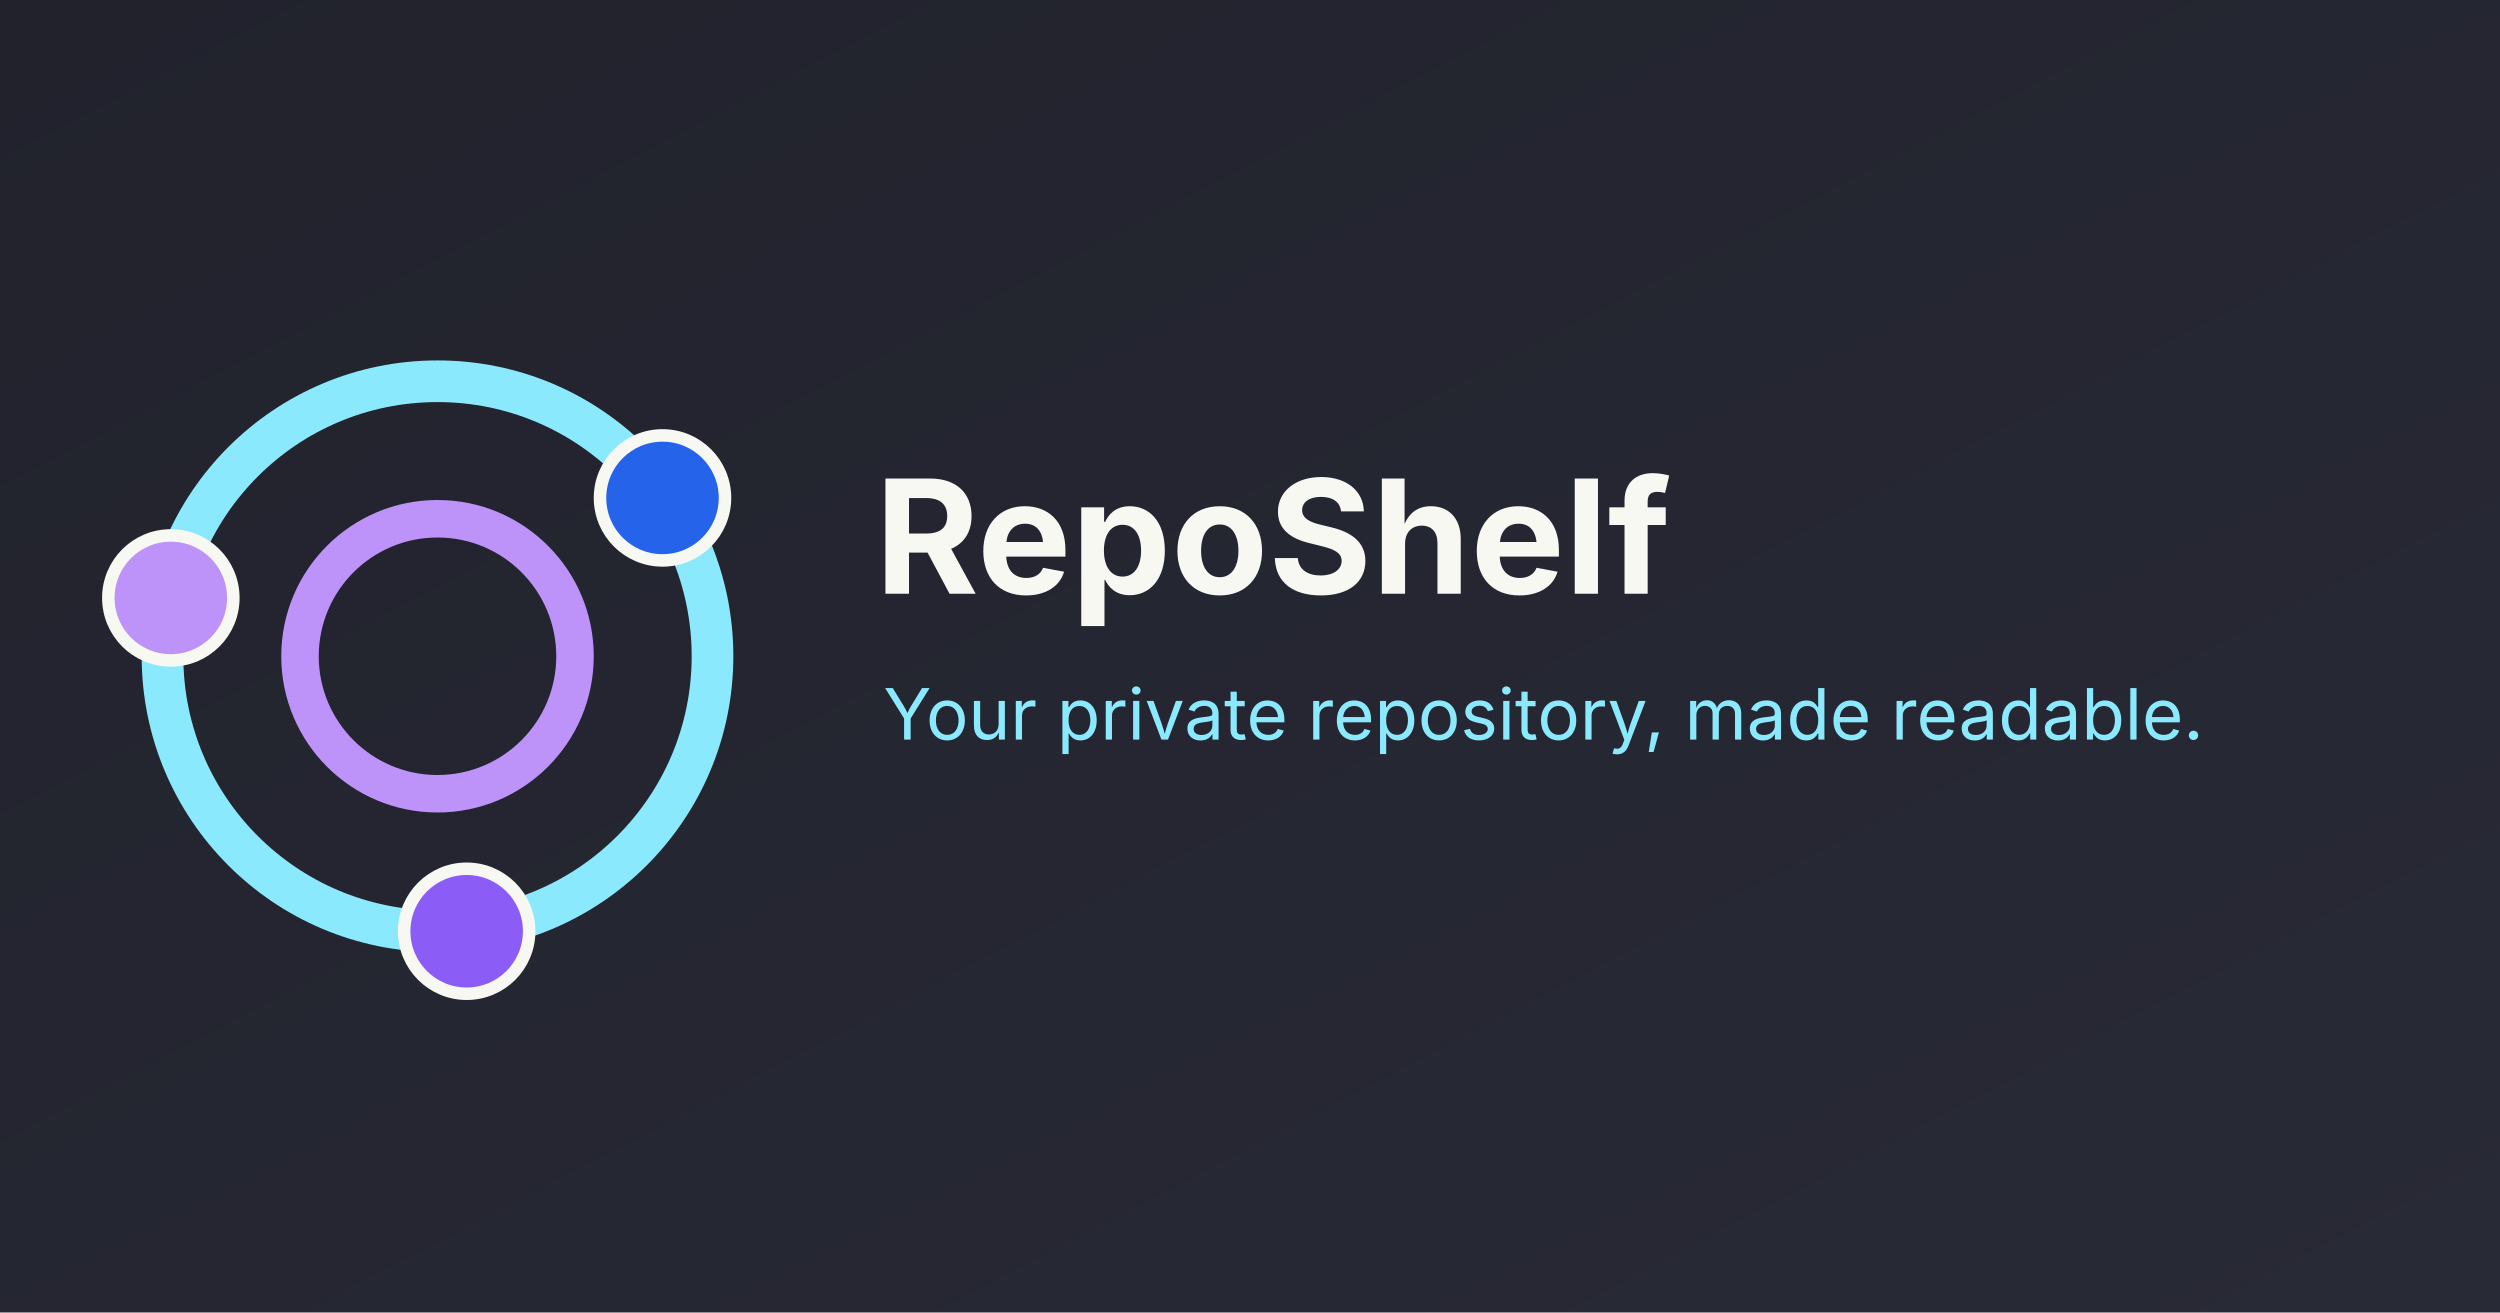
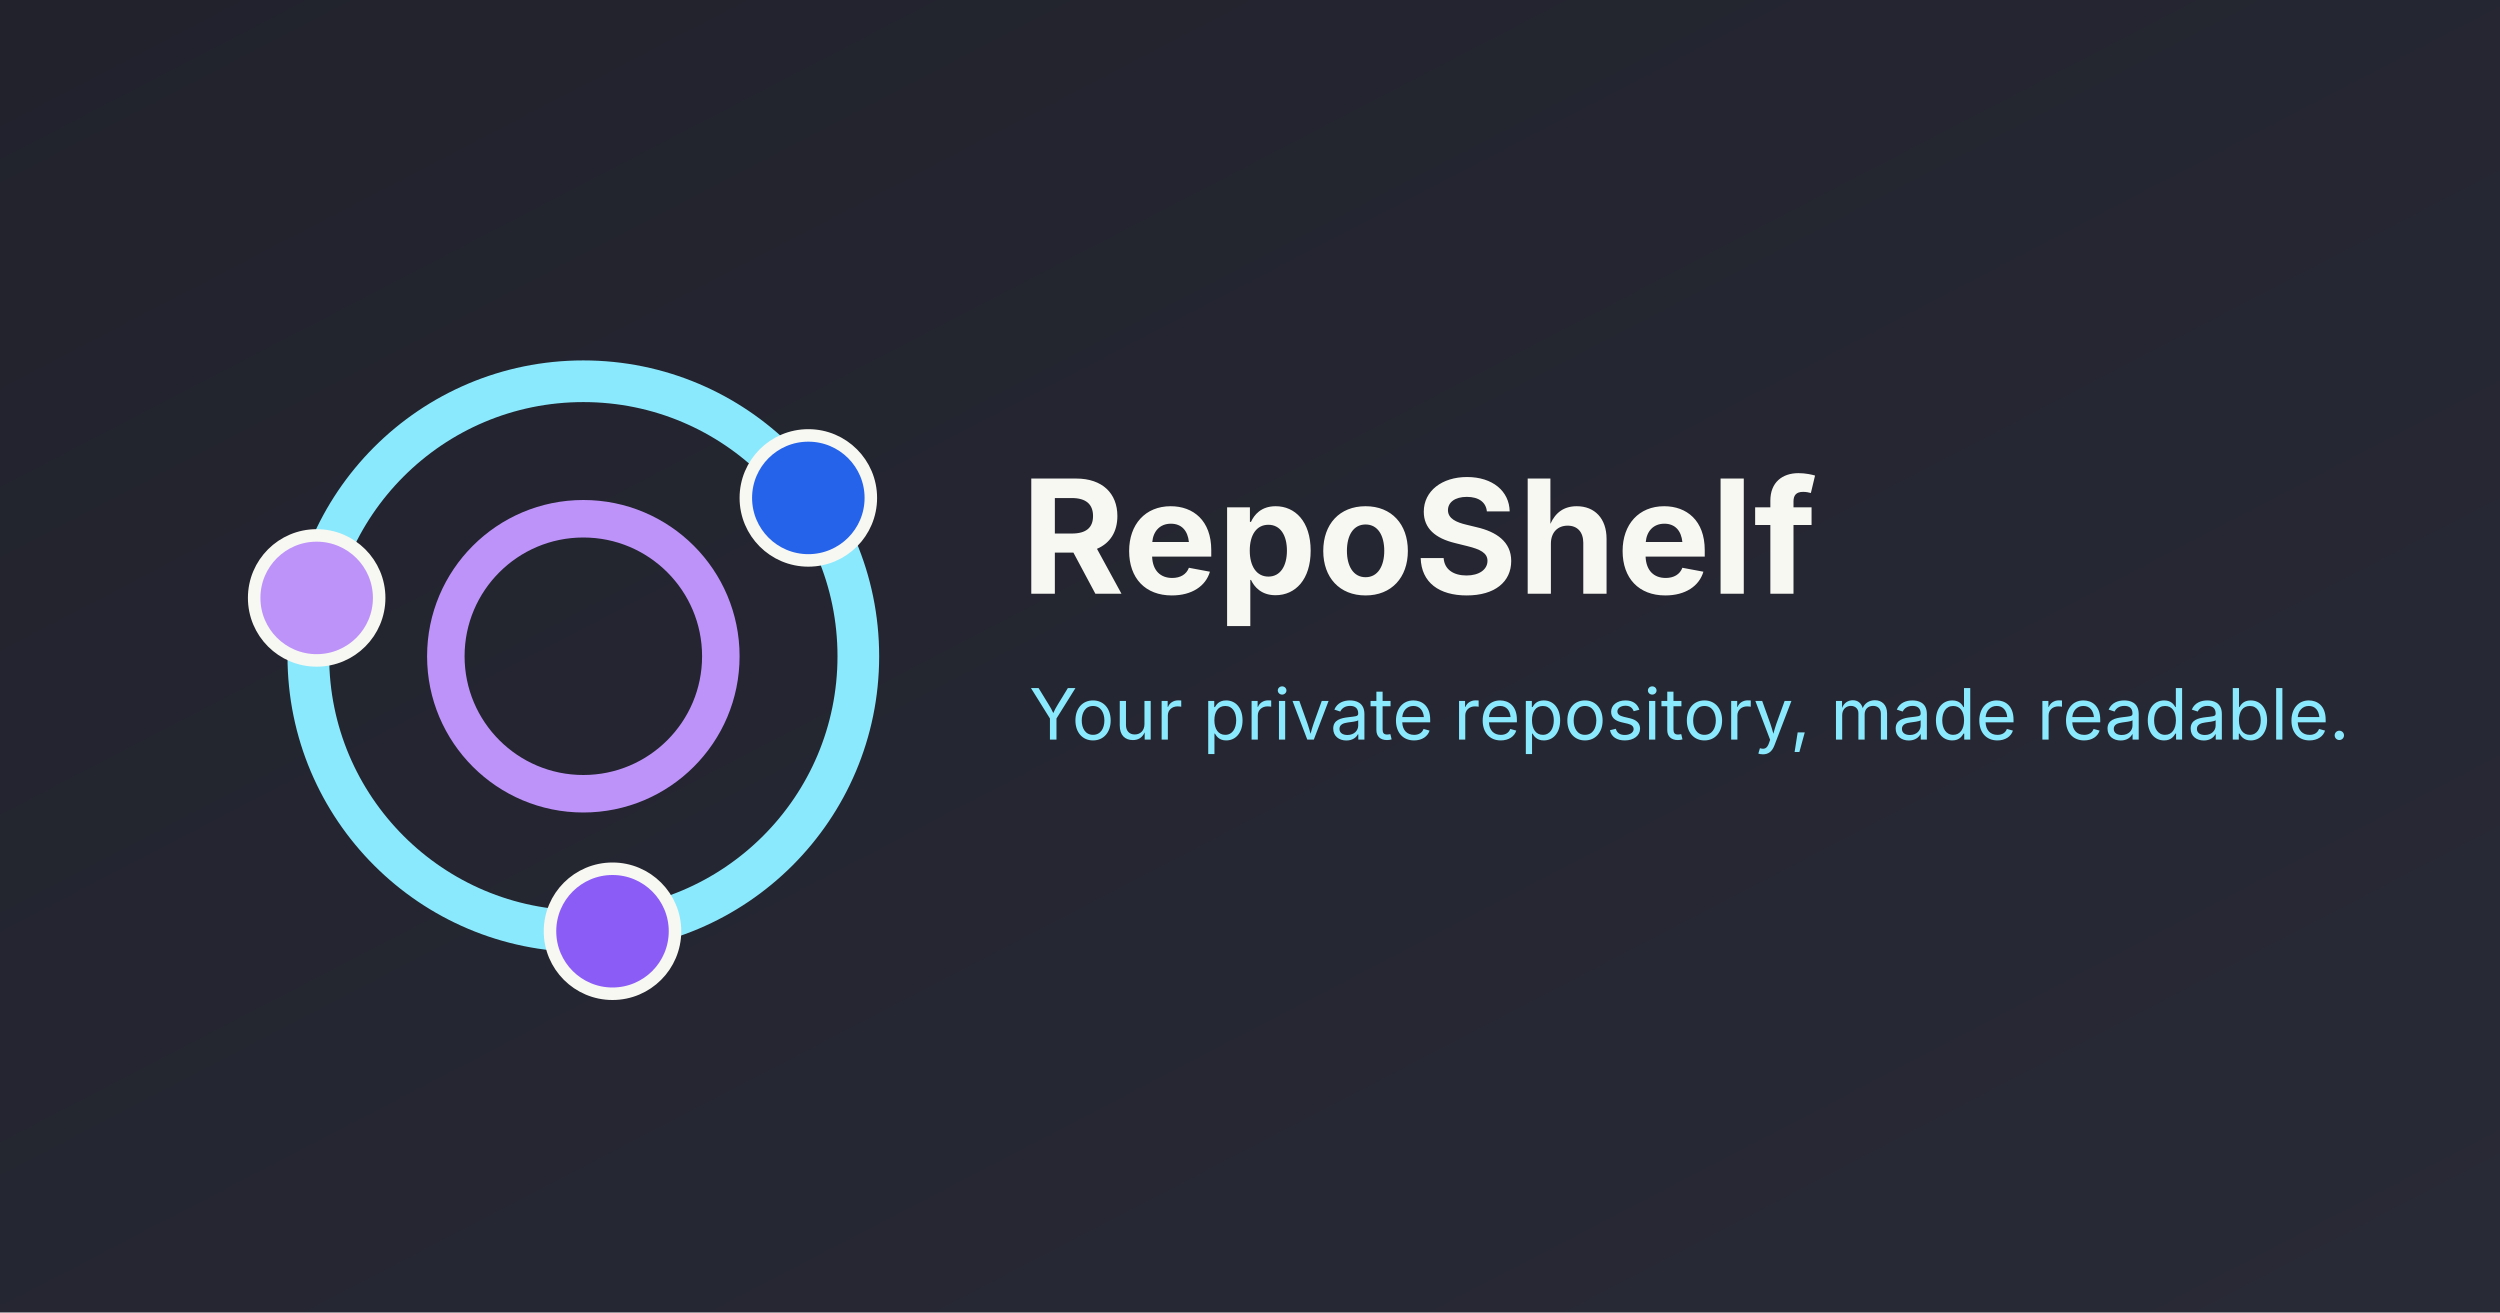
<svg xmlns="http://www.w3.org/2000/svg" viewBox="0 0 1200 630" role="img" aria-labelledby="title desc">
  <defs>
    <linearGradient id="bg" x1="0" y1="0" x2="1" y2="1">
      <stop stop-color="#21222c" />
      <stop offset="1" stop-color="#282a36" />
    </linearGradient>
  </defs>
  <rect width="1200" height="630" fill="url(#bg)" />
-   <g transform="translate(210 315)">
+   <g transform="translate(280 315)">
    <circle r="132" fill="none" stroke="#8be9fd" stroke-width="20" />
    <circle r="66" fill="none" stroke="#bd93f9" stroke-width="18" />
    <circle cx="108" cy="-76" r="30" fill="#2563eb" stroke="#f8f8f2" stroke-width="6" />
    <circle cx="14" cy="132" r="30" fill="#8b5cf6" stroke="#f8f8f2" stroke-width="6" />
    <circle cx="-128" cy="-28" r="30" fill="#bd93f9" stroke="#f8f8f2" stroke-width="6" />
  </g>
-   <text x="420" y="285" fill="#f8f8f2" font-family="-apple-system, BlinkMacSystemFont, 'Segoe UI', sans-serif" font-size="76" font-weight="700">RepoShelf</text>
-   <text x="424" y="355" fill="#8be9fd" font-family="-apple-system, BlinkMacSystemFont, 'Segoe UI', sans-serif" font-size="34">Your private repository, made readable.</text>
+   <text x="490" y="285" fill="#f8f8f2" font-family="-apple-system, BlinkMacSystemFont, 'Segoe UI', sans-serif" font-size="76" font-weight="700">RepoShelf</text>
+   <text x="494" y="355" fill="#8be9fd" font-family="-apple-system, BlinkMacSystemFont, 'Segoe UI', sans-serif" font-size="34">Your private repository, made readable.</text>
</svg>
